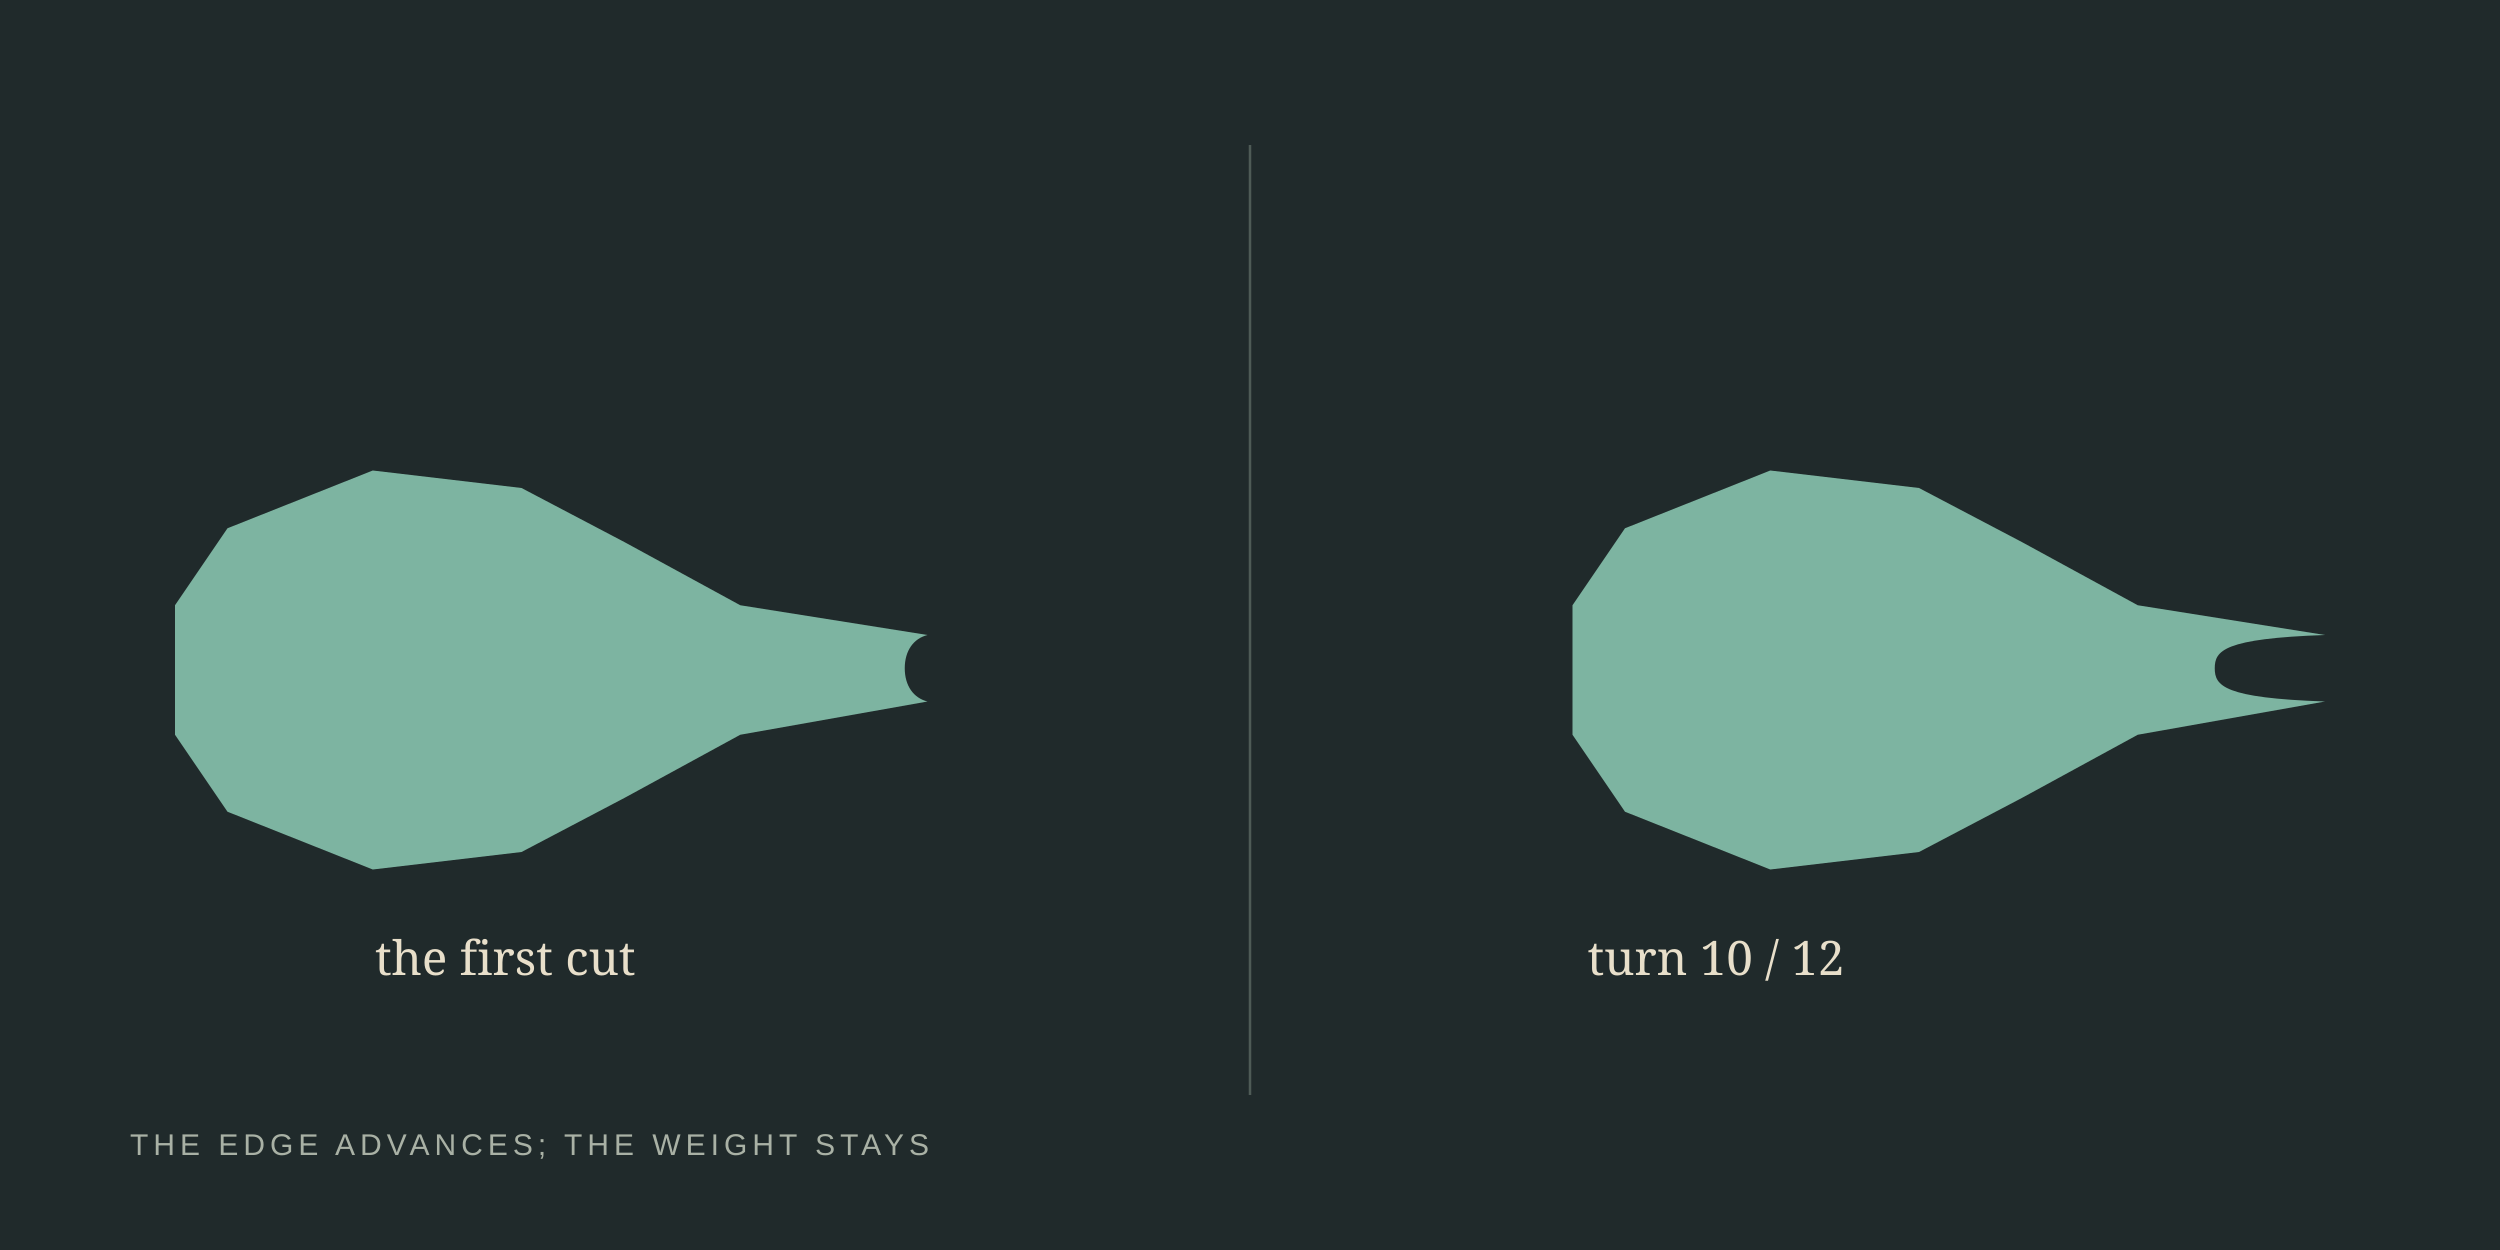
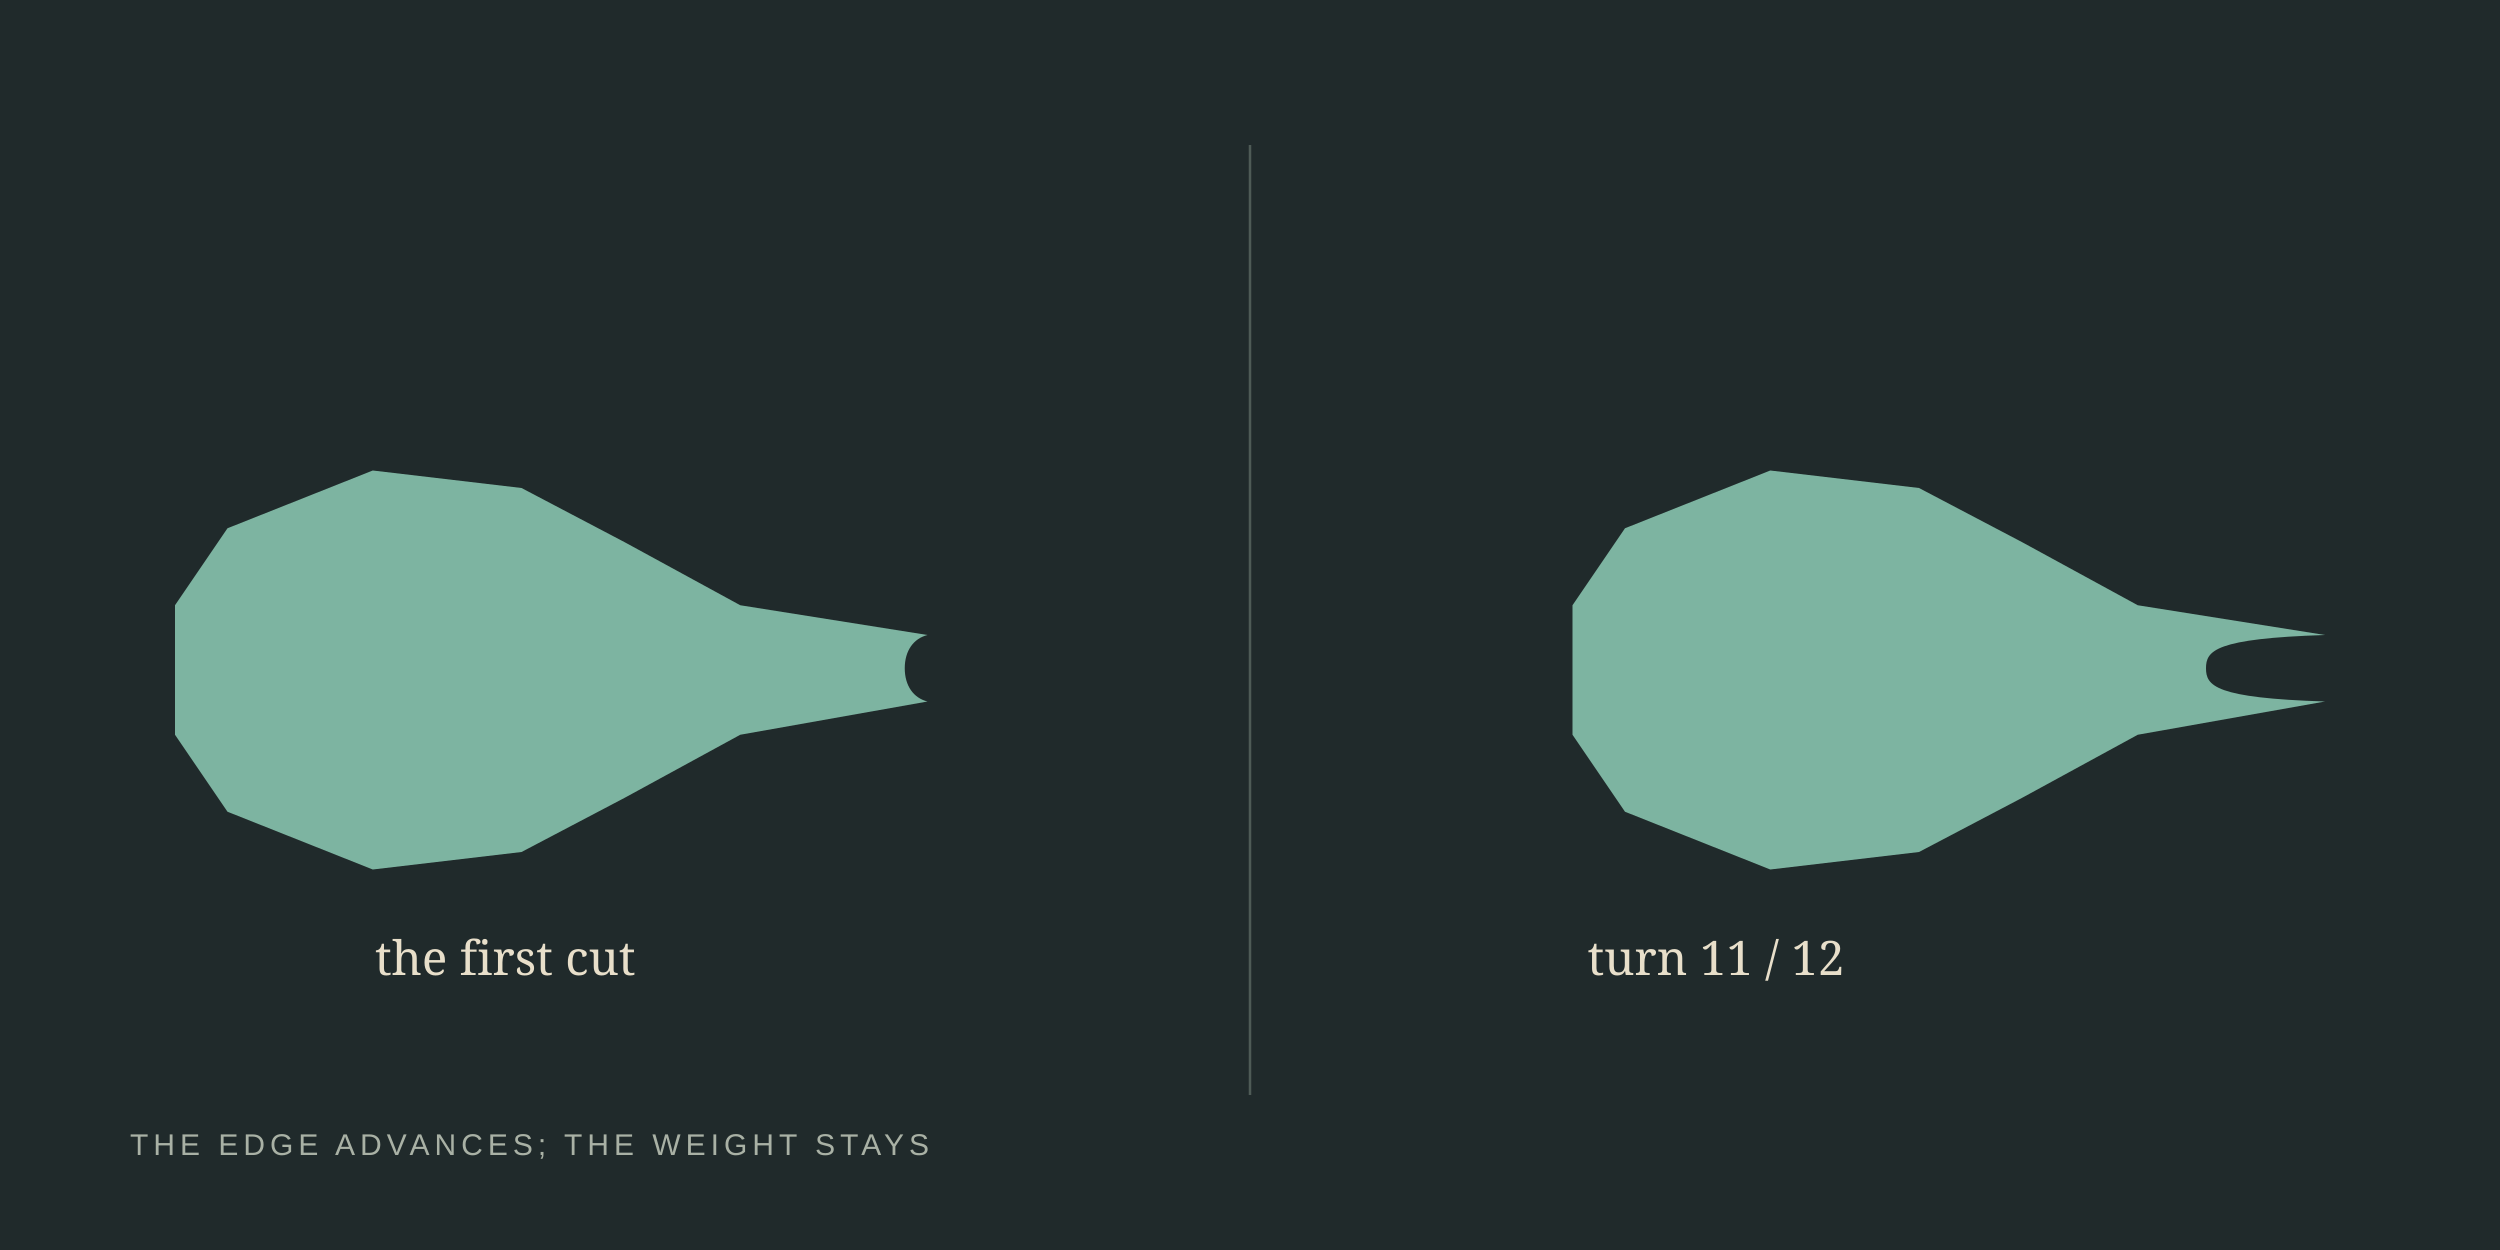
<svg xmlns="http://www.w3.org/2000/svg" viewBox="0 0 1000 500" role="img" aria-labelledby="title desc">
  <rect width="1000" height="500" fill="#202a2b" />
  <path fill="none" stroke="#75837a" stroke-width="1" opacity=".55" d="M500 58V438" />
  <g fill="#7db4a1">
    <path transform="translate(-84 100) scale(.7)" d="M250 159 L333 126 L418 136 L477 167 L543 203 L650 220 C642 222 637 229 637 239 C637 249 642 256 650 258 L650 258 L543 277 L477 313 L418 344 L333 354 L250 321 L220 277 L220 203Z" />
-     <path transform="translate(475 100) scale(.7)" d="M250 159 L333 126 L418 136 L477 167 L543 203 L650 220 C592 222 587 229 587 239 C587 249 592 256 650 258 L650 258 L543 277 L477 313 L418 344 L333 354 L250 321 L220 277 L220 203Z" />
+     <path transform="translate(475 100) scale(.7)" d="M250 159 L333 126 L418 136 L477 167 L543 203 L650 220 C587 222 582 229 582 239 C582 249 587 256 650 258 L650 258 L543 277 L477 313 L418 344 L333 354 L250 321 L220 277 L220 203Z" />
  </g>
  <g fill="#e8dfca" font-family="Georgia,serif" font-size="19">
    <text x="150" y="390">the first cut</text>
-     <text x="635" y="390">turn 10 / 12</text>
+     <text x="635" y="390">turn 11 / 12</text>
  </g>
  <text x="52" y="462" fill="#a9b1a5" font-family="Arial,sans-serif" font-size="12" letter-spacing="2">THE EDGE ADVANCES; THE WEIGHT STAYS</text>
</svg>
